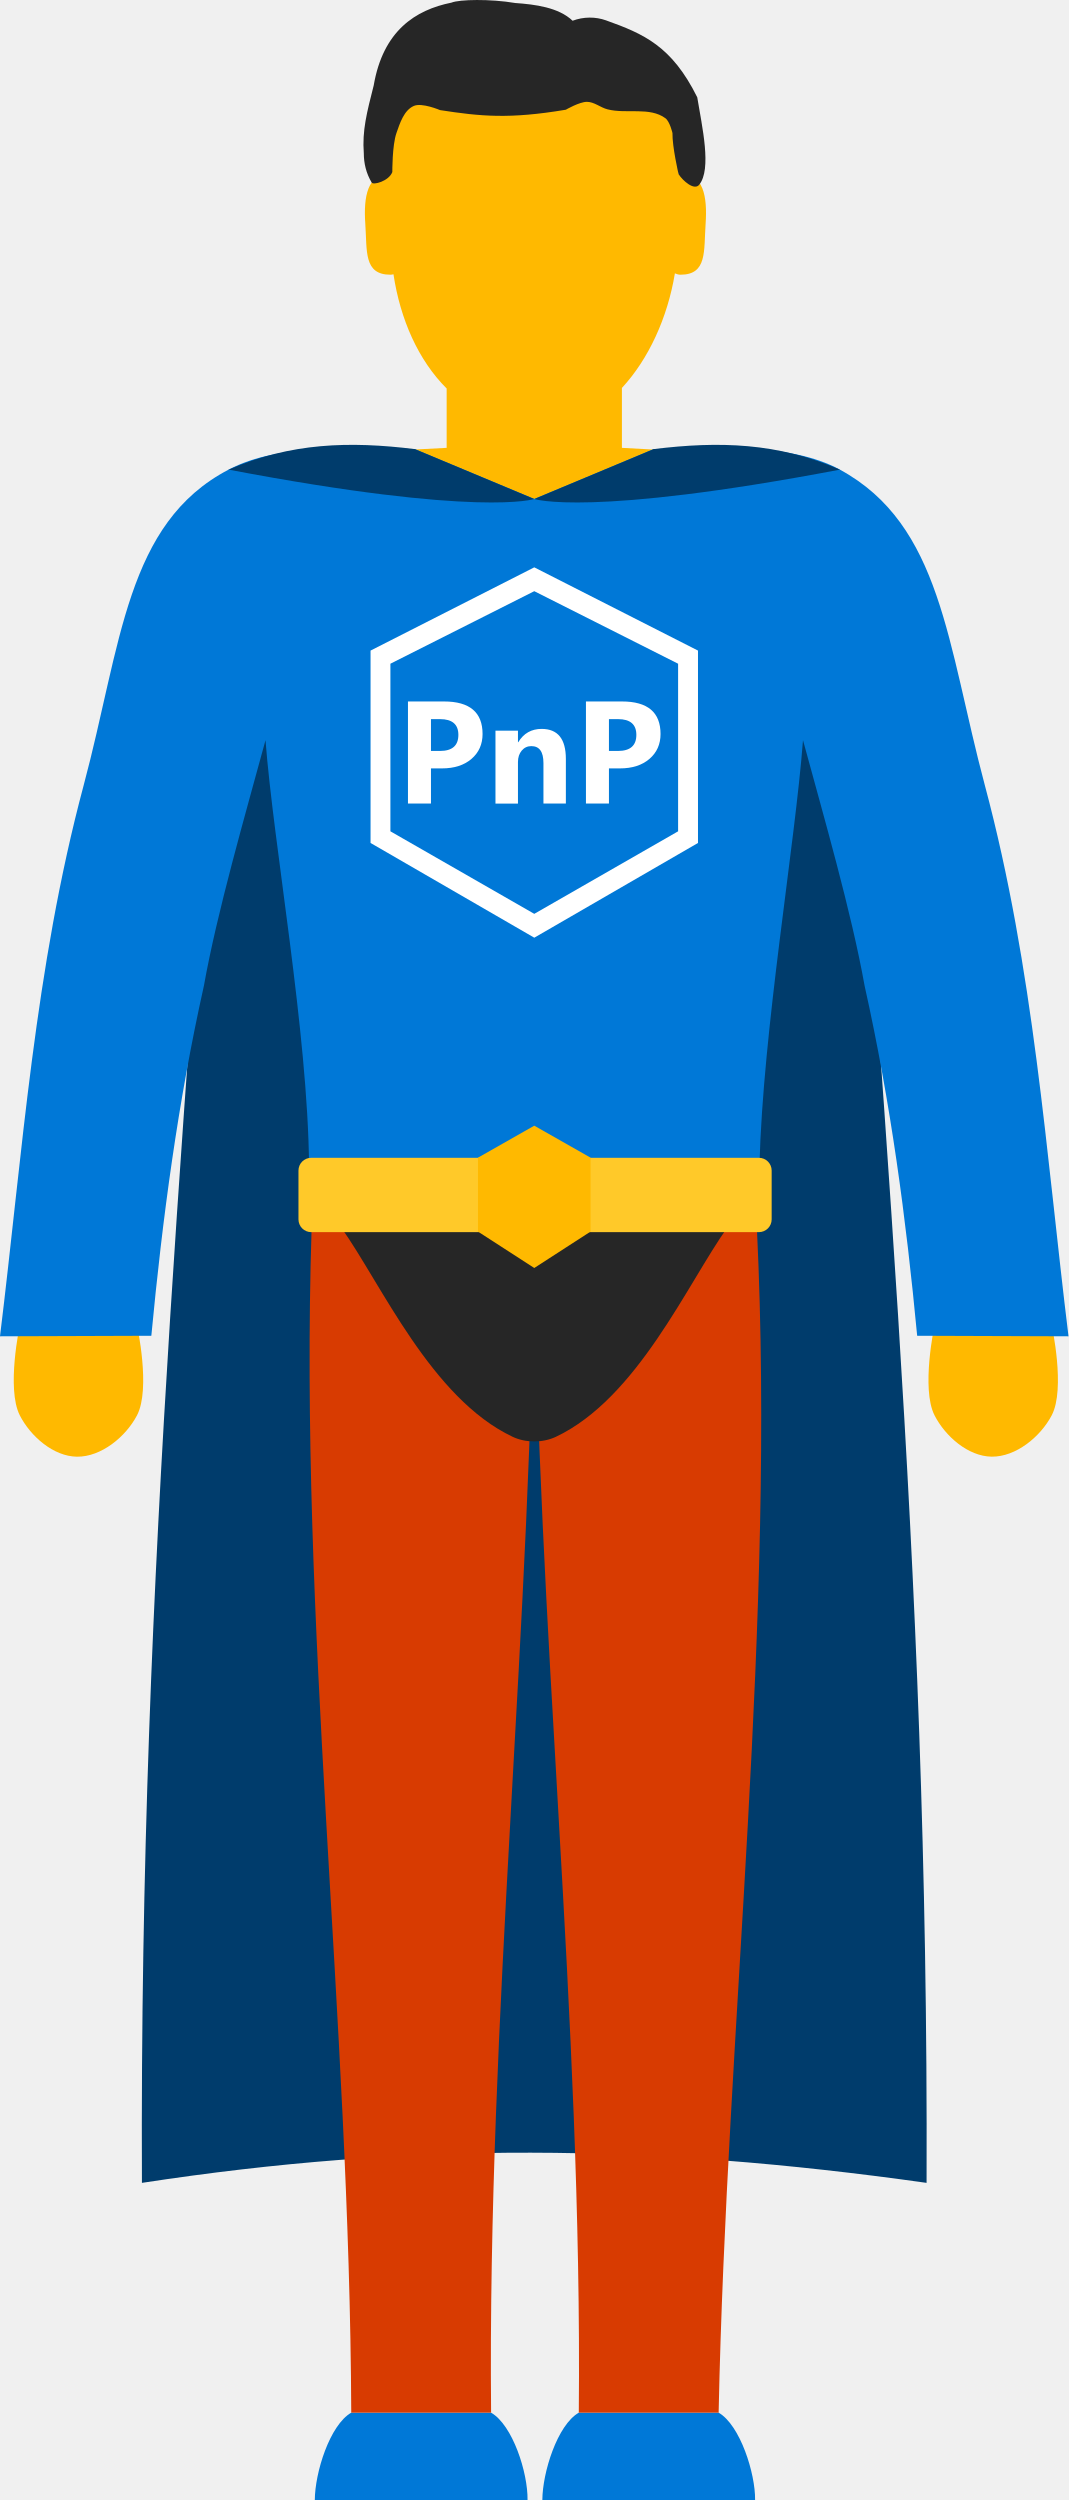
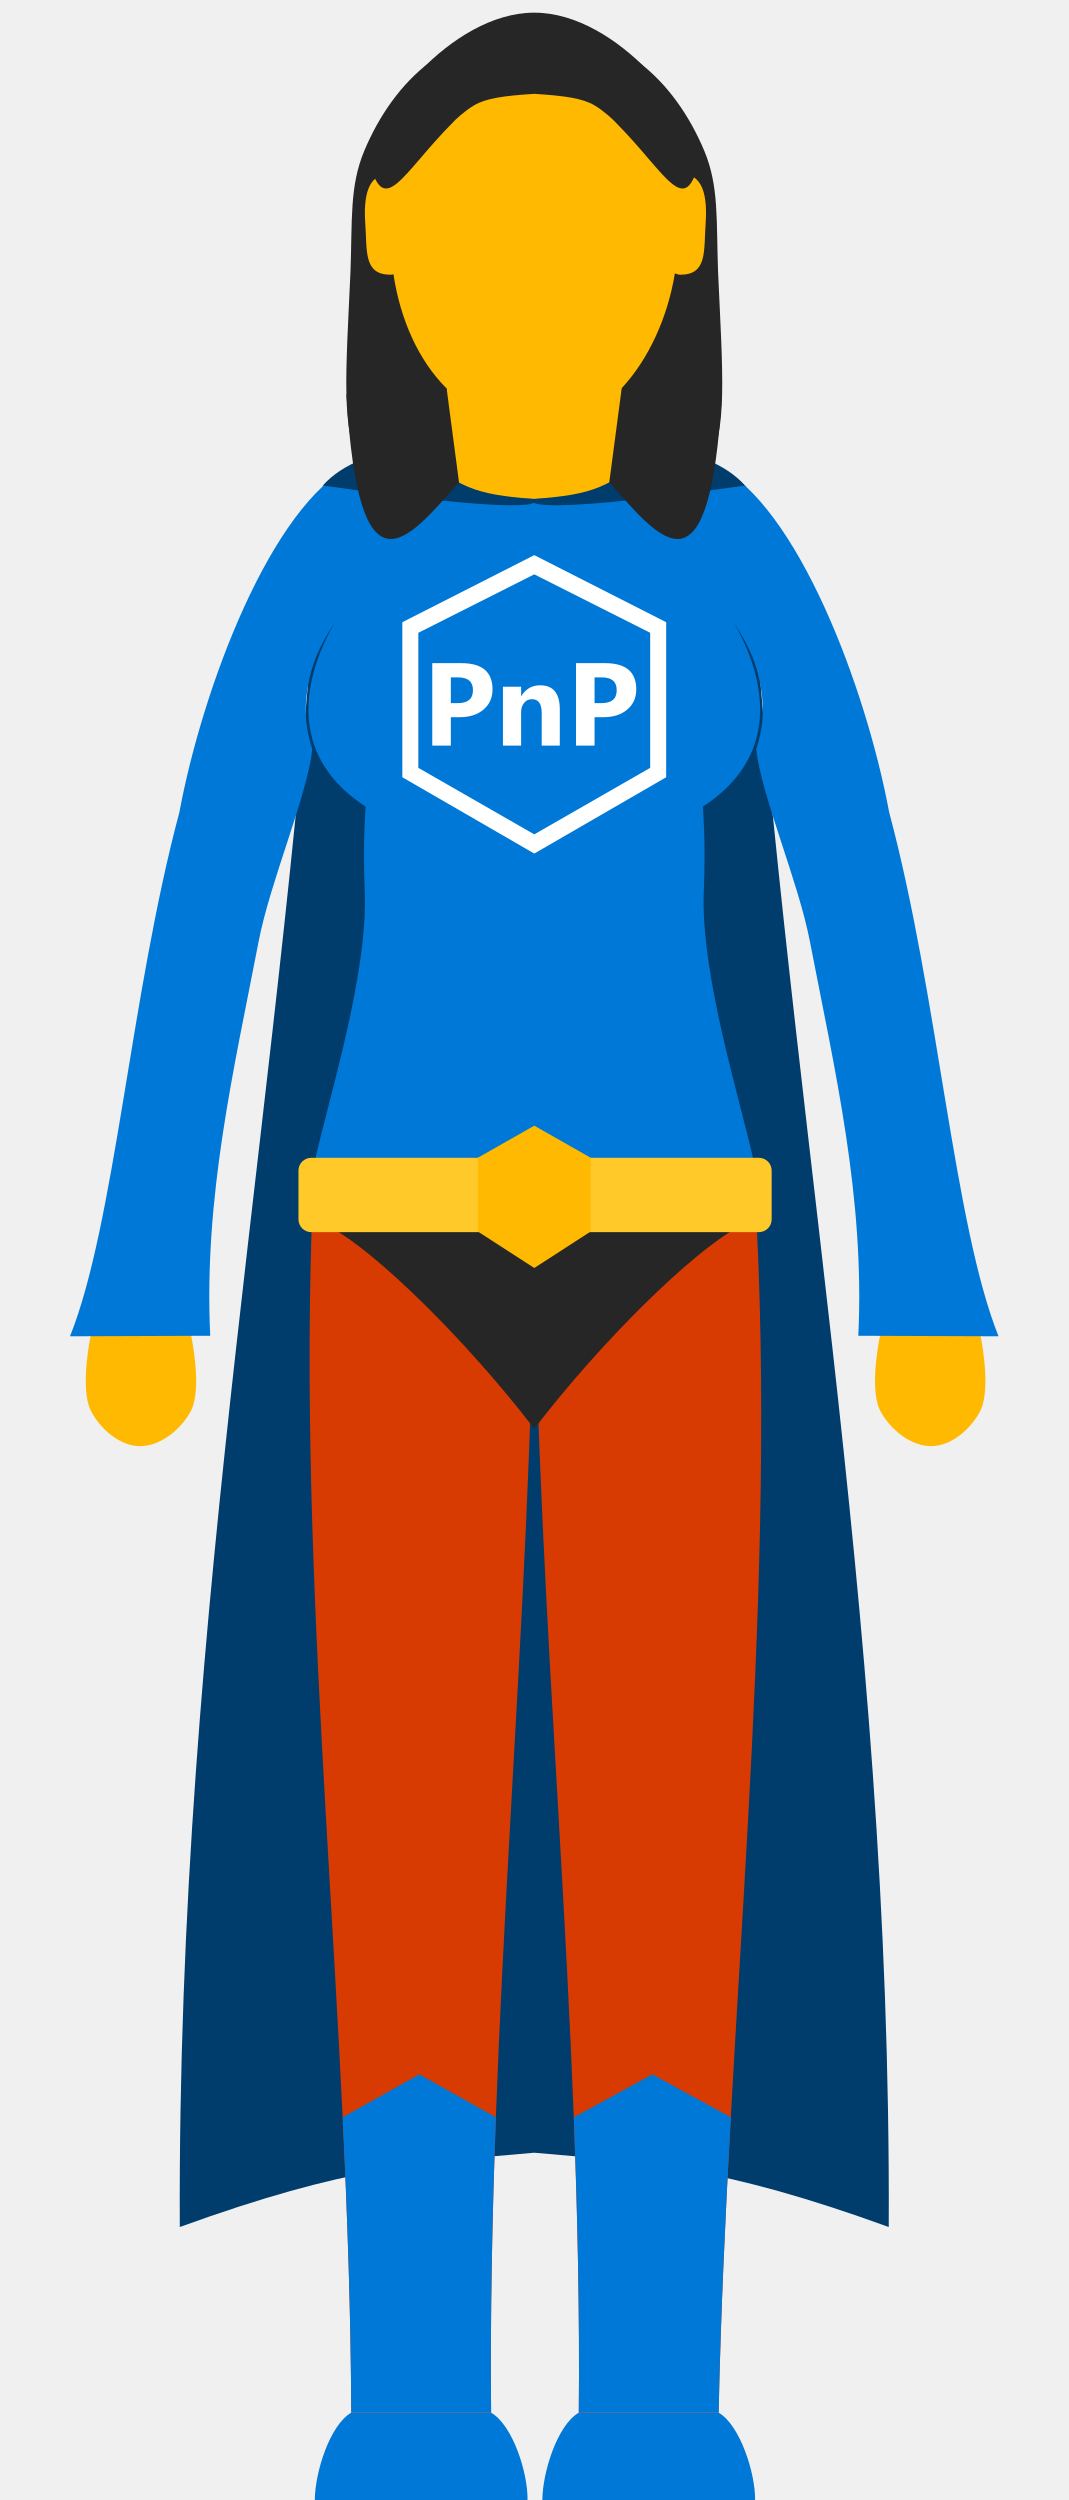
<svg xmlns="http://www.w3.org/2000/svg" xmlns:ns1="http://www.openswatchbook.org/uri/2009/osb" width="67.223mm" height="157.28mm" viewBox="0 0 67.223 157.28" version="1.1" id="svg8">
  <defs id="defs2">
    <linearGradient id="linearGradient4571" ns1:paint="solid">
      <stop style="stop-color:#0072c6;stop-opacity:1;" offset="0" id="stop4569" />
    </linearGradient>
  </defs>
-   <g id="layer8" style="display:inline" transform="translate(-73.82805,-54.59436)">
+   <g id="layer8" style="display:none" transform="translate(-73.82805,-54.59436)">
    <path style="fill:#003c6c;fill-opacity:1;stroke:none;stroke-width:0.265;stroke-opacity:1" d="m 88.21,84.14 c 12.253,6.993 25.907,6.882 38.459,0 2.347,38.05 5.593,67.931 5.452,107.783 -17.513,-2.47 -32.418,-2.592 -49.364,0 -0.173,-39.718 3.106,-69.733 5.452,-107.783 z" id="rect4612" />
  </g>
-   <g id="layer2" transform="translate(-73.82805,-54.59436)">
-     <path style="fill:#ffb900;fill-opacity:1;stroke-width:0.265" d="m 75.075,137.969 h 7.371 c 0,0 0.88,3.997 0,5.67 -0.712,1.353 -2.251,2.617 -3.78,2.599 -1.477,-0.018 -2.919,-1.283 -3.591,-2.599 -0.86,-1.683 0,-5.67 0,-5.67 z" id="rect3747" />
-     <path id="path3751" d="m 132.622,137.967 h 7.371 c 0,0 0.88,3.997 0,5.67 -0.712,1.353 -2.251,2.617 -3.78,2.599 -1.477,-0.018 -2.919,-1.283 -3.591,-2.599 -0.86,-1.683 0,-5.67 0,-5.67 z" style="fill:#ffb900;fill-opacity:1;stroke-width:0.265" />
+   <g transform="translate(-73.82805,-54.59436)" style="display:inline" id="g989">
+     <path style="fill:#003c6c;fill-opacity:1;stroke:none;stroke-width:1;stroke-opacity:1" d="M 76.768,115.455 C 67.899,259.264 42.094,379.42 42.75,529.535 c 39.807,-14.442 57.151,-15.269 84.287,-17.668 27.136,2.399 44.481,3.226 84.287,17.668 0.656,-150.115 -25.149,-270.271 -34.018,-414.08 -23.288,13.29 -25.506,16 -50.27,15.871 -24.764,0.128 -26.981,-2.581 -50.27,-15.871 z" transform="matrix(0.2645833,0,0,0.2645833,73.82805,54.59436)" id="path987" />
+   </g>
+   <g id="layer17" style="display:none">
+     <g id="layer2" transform="translate(-73.82805,-54.59436)" style="display:inline">
+       <path style="fill:#ffb900;fill-opacity:1;stroke-width:0.265" d="m 75.075,137.969 h 7.371 c 0,0 0.88,3.997 0,5.67 -0.712,1.353 -2.251,2.617 -3.78,2.599 -1.477,-0.018 -2.919,-1.283 -3.591,-2.599 -0.86,-1.683 0,-5.67 0,-5.67 z" id="rect3747" />
+       <path id="path3751" d="m 132.622,137.967 h 7.371 c 0,0 0.88,3.997 0,5.67 -0.712,1.353 -2.251,2.617 -3.78,2.599 -1.477,-0.018 -2.919,-1.283 -3.591,-2.599 -0.86,-1.683 0,-5.67 0,-5.67 z" style="fill:#ffb900;fill-opacity:1;stroke-width:0.265" />
+     </g>
+     <g style="display:none" transform="translate(-73.82805,-54.59436)" id="g1468">
+       <path id="path1464" d="m 75.075,137.969 h 7.371 c 0,0 0.88,3.997 0,5.67 -0.712,1.353 -2.251,2.617 -3.78,2.599 -1.477,-0.018 -2.919,-1.283 -3.591,-2.599 -0.86,-1.683 0,-5.67 0,-5.67 z" style="fill:#fadcbc;fill-opacity:1;stroke-width:0.265" />
+       <path style="fill:#fadcbc;fill-opacity:1;stroke-width:0.265" d="m 132.622,137.967 h 7.371 c 0,0 0.88,3.997 0,5.67 -0.712,1.353 -2.251,2.617 -3.78,2.599 -1.477,-0.018 -2.919,-1.283 -3.591,-2.599 -0.86,-1.683 0,-5.67 0,-5.67 z" id="path1466" />
+     </g>
+     <g id="g1474" transform="translate(-73.82805,-54.59436)" style="display:none">
+       <path style="fill:#e0bb95;fill-opacity:1;stroke-width:0.265" d="m 75.075,137.969 h 7.371 c 0,0 0.88,3.997 0,5.67 -0.712,1.353 -2.251,2.617 -3.78,2.599 -1.477,-0.018 -2.919,-1.283 -3.591,-2.599 -0.86,-1.683 0,-5.67 0,-5.67 z" id="path1470" />
+       <path id="path1472" d="m 132.622,137.967 h 7.371 c 0,0 0.88,3.997 0,5.67 -0.712,1.353 -2.251,2.617 -3.78,2.599 -1.477,-0.018 -2.919,-1.283 -3.591,-2.599 -0.86,-1.683 0,-5.67 0,-5.67 z" style="fill:#e0bb95;fill-opacity:1;stroke-width:0.265" />
+     </g>
+     <g style="display:none" transform="translate(-73.82805,-54.59436)" id="g1480">
+       <path id="path1476" d="m 75.075,137.969 h 7.371 c 0,0 0.88,3.997 0,5.67 -0.712,1.353 -2.251,2.617 -3.78,2.599 -1.477,-0.018 -2.919,-1.283 -3.591,-2.599 -0.86,-1.683 0,-5.67 0,-5.67 z" style="fill:#bf8f68;fill-opacity:1;stroke-width:0.265" />
+       <path style="fill:#bf8f68;fill-opacity:1;stroke-width:0.265" d="m 132.622,137.967 h 7.371 c 0,0 0.88,3.997 0,5.67 -0.712,1.353 -2.251,2.617 -3.78,2.599 -1.477,-0.018 -2.919,-1.283 -3.591,-2.599 -0.86,-1.683 0,-5.67 0,-5.67 z" id="path1478" />
+     </g>
+     <g id="g1486" transform="translate(-73.82805,-54.59436)" style="display:none">
+       <path style="fill:#9b643d;fill-opacity:1;stroke-width:0.265" d="m 75.075,137.969 h 7.371 c 0,0 0.88,3.997 0,5.67 -0.712,1.353 -2.251,2.617 -3.78,2.599 -1.477,-0.018 -2.919,-1.283 -3.591,-2.599 -0.86,-1.683 0,-5.67 0,-5.67 z" id="path1482" />
+       <path id="path1484" d="m 132.622,137.967 h 7.371 c 0,0 0.88,3.997 0,5.67 -0.712,1.353 -2.251,2.617 -3.78,2.599 -1.477,-0.018 -2.919,-1.283 -3.591,-2.599 -0.86,-1.683 0,-5.67 0,-5.67 z" style="fill:#9b643d;fill-opacity:1;stroke-width:0.265" />
+     </g>
+     <g style="display:none" transform="translate(-73.82805,-54.59436)" id="g1492">
+       <path id="path1488" d="m 75.075,137.969 h 7.371 c 0,0 0.88,3.997 0,5.67 -0.712,1.353 -2.251,2.617 -3.78,2.599 -1.477,-0.018 -2.919,-1.283 -3.591,-2.599 -0.86,-1.683 0,-5.67 0,-5.67 z" style="fill:#594539;fill-opacity:1;stroke-width:0.265" />
+       <path style="fill:#594539;fill-opacity:1;stroke-width:0.265" d="m 132.622,137.967 h 7.371 c 0,0 0.88,3.997 0,5.67 -0.712,1.353 -2.251,2.617 -3.78,2.599 -1.477,-0.018 -2.919,-1.283 -3.591,-2.599 -0.86,-1.683 0,-5.67 0,-5.67 z" id="path1490" />
+     </g>
+   </g>
+   <g id="layer16" style="display:inline">
+     <g transform="translate(-73.82805,-54.59436)" id="g1105" style="display:inline">
+       <path id="path1101" d="m 79.55,138.525 h 6.285 c 0,0 0.75,3.408 0,4.834 -0.607,1.154 -1.919,2.232 -3.223,2.216 -1.26,-0.015 -2.489,-1.094 -3.062,-2.216 -0.733,-1.435 0,-4.834 0,-4.834 z" style="fill:#ffb900;fill-opacity:1;stroke-width:0.226" />
+       <path id="path1101-7" d="m 135.496,138.525 h -6.285 c 0,0 -0.75,3.408 0,4.834 0.607,1.154 1.919,2.232 3.223,2.216 1.26,-0.015 2.489,-1.094 3.062,-2.216 0.733,-1.435 0,-4.834 0,-4.834 z" style="fill:#ffb900;fill-opacity:1;stroke-width:0.226" />
+     </g>
+     <g id="g1434" transform="translate(-73.82805,-54.59436)" style="display:none">
+       <path style="fill:#fadcbc;fill-opacity:1;stroke-width:0.226" d="m 79.55,138.525 h 6.285 c 0,0 0.75,3.408 0,4.834 -0.607,1.154 -1.919,2.232 -3.223,2.216 -1.26,-0.015 -2.489,-1.094 -3.062,-2.216 -0.733,-1.435 0,-4.834 0,-4.834 z" id="path1430" />
+       <path style="fill:#fadcbc;fill-opacity:1;stroke-width:0.226" d="m 135.496,138.525 h -6.285 c 0,0 -0.75,3.408 0,4.834 0.607,1.154 1.919,2.232 3.223,2.216 1.26,-0.015 2.489,-1.094 3.062,-2.216 0.733,-1.435 0,-4.834 0,-4.834 z" id="path1432" />
+     </g>
+     <g transform="translate(-73.82805,-54.59436)" id="g1440" style="display:none">
+       <path id="path1436" d="m 79.55,138.525 h 6.285 c 0,0 0.75,3.408 0,4.834 -0.607,1.154 -1.919,2.232 -3.223,2.216 -1.26,-0.015 -2.489,-1.094 -3.062,-2.216 -0.733,-1.435 0,-4.834 0,-4.834 z" style="fill:#e0bb95;fill-opacity:1;stroke-width:0.226" />
+       <path id="path1438" d="m 135.496,138.525 h -6.285 c 0,0 -0.75,3.408 0,4.834 0.607,1.154 1.919,2.232 3.223,2.216 1.26,-0.015 2.489,-1.094 3.062,-2.216 0.733,-1.435 0,-4.834 0,-4.834 z" style="fill:#e0bb95;fill-opacity:1;stroke-width:0.226" />
+     </g>
+     <g id="g1446" transform="translate(-73.82805,-54.59436)" style="display:none">
+       <path style="fill:#bf8f68;fill-opacity:1;stroke-width:0.226" d="m 79.55,138.525 h 6.285 c 0,0 0.75,3.408 0,4.834 -0.607,1.154 -1.919,2.232 -3.223,2.216 -1.26,-0.015 -2.489,-1.094 -3.062,-2.216 -0.733,-1.435 0,-4.834 0,-4.834 z" id="path1442" />
+       <path style="fill:#bf8f68;fill-opacity:1;stroke-width:0.226" d="m 135.496,138.525 h -6.285 c 0,0 -0.75,3.408 0,4.834 0.607,1.154 1.919,2.232 3.223,2.216 1.26,-0.015 2.489,-1.094 3.062,-2.216 0.733,-1.435 0,-4.834 0,-4.834 z" id="path1444" />
+     </g>
+     <g transform="translate(-73.82805,-54.59436)" id="g1452" style="display:none">
+       <path id="path1448" d="m 79.55,138.525 h 6.285 c 0,0 0.75,3.408 0,4.834 -0.607,1.154 -1.919,2.232 -3.223,2.216 -1.26,-0.015 -2.489,-1.094 -3.062,-2.216 -0.733,-1.435 0,-4.834 0,-4.834 z" style="fill:#9b643d;fill-opacity:1;stroke-width:0.226" />
+       <path id="path1450" d="m 135.496,138.525 h -6.285 c 0,0 -0.75,3.408 0,4.834 0.607,1.154 1.919,2.232 3.223,2.216 1.26,-0.015 2.489,-1.094 3.062,-2.216 0.733,-1.435 0,-4.834 0,-4.834 z" style="fill:#9b643d;fill-opacity:1;stroke-width:0.226" />
+     </g>
+     <g id="g1458" transform="translate(-73.82805,-54.59436)" style="display:none">
+       <path style="fill:#594539;fill-opacity:1;stroke-width:0.226" d="m 79.55,138.525 h 6.285 c 0,0 0.75,3.408 0,4.834 -0.607,1.154 -1.919,2.232 -3.223,2.216 -1.26,-0.015 -2.489,-1.094 -3.062,-2.216 -0.733,-1.435 0,-4.834 0,-4.834 z" id="path1454" />
+       <path style="fill:#594539;fill-opacity:1;stroke-width:0.226" d="m 135.496,138.525 h -6.285 c 0,0 -0.75,3.408 0,4.834 0.607,1.154 1.919,2.232 3.223,2.216 1.26,-0.015 2.489,-1.094 3.062,-2.216 0.733,-1.435 0,-4.834 0,-4.834 z" id="path1456" />
+     </g>
  </g>
  <g id="layer7" transform="translate(-73.82805,-54.59436)">
    <path style="fill:#0078d7;fill-opacity:1;stroke:none;stroke-width:0.175;stroke-opacity:1" d="m 110.241,206.38 c -1.352,0.779 -2.283,3.763 -2.293,5.494 h 6.692 6.692 c 0.024,-1.664 -0.941,-4.715 -2.293,-5.494 h -4.399 z" id="rect4603" />
    <path id="path4609" d="m 95.926,206.38 c -1.352,0.779 -2.283,3.763 -2.293,5.494 h 6.692 6.692 c 0.024,-1.731 -0.941,-4.715 -2.293,-5.494 h -4.399 z" style="fill:#0078d7;fill-opacity:1;stroke:none;stroke-width:0.175;stroke-opacity:1" />
  </g>
  <g id="layer5" style="display:inline" transform="translate(-73.82805,-54.59436)">
    <path style="fill:#d83b01;fill-opacity:1;stroke:none;stroke-width:0.625;stroke-opacity:1" d="m 93.431,131.919 c -0.79,24.687 2.395,49.618 2.495,74.461 h 8.798 c -0.238,-25.009 2.575,-49.735 2.715,-74.461 z m 14.008,0 c 0.14,24.726 3.039,49.546 2.802,74.461 h 8.798 c 0.501,-24.309 3.6,-49.707 2.409,-74.461 z" id="rect4583" />
  </g>
-   <g id="layer6" style="display:inline" transform="translate(-73.82805,-54.59436)">
+   <g transform="translate(-73.82805,-54.59436)" style="display:inline" id="g1002">
+     <path style="fill:#0078d7;fill-opacity:1;stroke:none;stroke-width:2.364;stroke-opacity:1" d="m 81.477,503.443 c 1.129,23.42 1.949,46.836 2.043,70.234 h 33.254 c -0.223,-23.473 0.265,-46.877 1.133,-70.234 l -18.215,-10.204 z m 54.959,0 c 0.901,23.39 1.411,46.8 1.188,70.234 h 33.254 c 0.477,-23.184 1.583,-46.631 2.893,-70.234 l -18.667,-10.204 z" transform="matrix(0.2645833,0,0,0.2645833,73.82805,54.59436)" id="path1000" />
+   </g>
+   <g id="layer6" style="display:none" transform="translate(-73.82805,-54.59436)">
    <path style="fill:#262626;fill-opacity:1;stroke:none;stroke-width:1.103;stroke-opacity:1" d="m 360.146,498.197 c 9.554,13.438 21.396,40.604 40.785,49.785 3.097,1.467 7.184,1.467 10.281,0 19.389,-9.181 31.231,-36.347 40.785,-49.785 h -45.926 z" transform="scale(0.2645833)" id="rect4592" />
  </g>
-   <g id="layer11" style="display:inline" transform="translate(-73.82805,-54.59436)">
-     <path style="fill:#ffb900;fill-opacity:1;stroke:none;stroke-width:0.269;stroke-opacity:1" d="m 107.442,57.98 c -8.009,0 -9.011,3.156 -9.08,7.551 -1.407,-0.005 -1.673,1.412 -1.552,3.149 0.118,1.706 -0.112,3.197 1.579,3.197 0.063,0 0.127,-0.011 0.193,-0.028 0.427,2.837 1.565,5.411 3.346,7.187 v 3.733 l -1.997,0.105 c -1.056,0.056 6.536,3.539 7.501,3.507 0.965,-0.032 8.58,-3.444 7.514,-3.503 l -1.992,-0.109 v -3.769 c 1.674,-1.806 2.871,-4.41 3.333,-7.207 0.121,0.053 0.24,0.084 0.353,0.084 1.691,0 1.461,-1.492 1.579,-3.197 0.121,-1.749 -0.147,-3.174 -1.579,-3.15 -0.04,7.94e-4 -0.082,0.008 -0.123,0.015 -0.082,-4.403 -1.108,-7.566 -9.073,-7.566 z" id="path4629" />
+   <g transform="translate(-73.82805,-54.59436)" style="display:inline" id="g915">
+     <path style="fill:#262626;fill-opacity:1;stroke:none;stroke-width:1.103;stroke-opacity:1" d="m 127.037,291.855 -48.225,0.088 c 10.854,5.996 32.031,26.695 48.225,47.775 16.194,-21.081 37.37,-41.78 48.225,-47.775 z" transform="matrix(0.2645833,0,0,0.2645833,73.82805,54.59436)" id="path913" />
  </g>
-   <g id="layer3" style="display:inline" transform="translate(-73.82805,-54.59436)">
+   <g style="display:inline" transform="translate(-73.82805,-54.59436)" id="g1276">
+     <path id="path1272" d="m 107.44,56.979 -0.198,27.576 C 94.47,87.192 95.317,84.247 95.878,71.671 c 0.117,-3.248 -0.062,-5.364 0.865,-7.583 1.839,-4.402 5.625,-8.123 10.697,-7.109 z" style="fill:#262626;fill-opacity:1;stroke:none;stroke-width:0.099;stroke-miterlimit:4;stroke-dasharray:none;stroke-opacity:1" />
+     <path id="path1274" d="m 107.44,56.979 0.198,27.576 c 12.771,2.637 11.925,-0.308 11.364,-12.885 -0.117,-3.248 0.062,-5.364 -0.865,-7.583 -1.839,-4.402 -5.625,-8.123 -10.697,-7.109 z" style="display:inline;fill:#262626;fill-opacity:1;stroke:none;stroke-width:0.099;stroke-miterlimit:4;stroke-dasharray:none;stroke-opacity:1" />
+   </g>
+   <g style="display:none" transform="translate(-73.82805,-54.59436)" id="g1171">
+     <path id="path1167" d="m 107.44,56.979 v 34.257 c -0.121,0.007 -0.242,0.011 -0.363,0.013 -4.556,7.5e-5 -9.101,-3.355 -9.101,-7.912 0.004,-2.017 1.737,-4.862 3.078,-6.368 -2.345,-1.241 -3.195,-4.742 -3.446,-5.719 0,0 -1.792,-4.943 -0.865,-7.162 1.839,-4.402 5.625,-8.123 10.697,-7.109 z" style="fill:#262626;fill-opacity:1;stroke:none;stroke-width:0.099;stroke-miterlimit:4;stroke-dasharray:none;stroke-opacity:1" />
+     <path id="path1169" d="M 107.44,56.979 V 91.236 c 0.121,0.007 0.242,0.011 0.363,0.013 4.556,8e-5 9.101,-3.355 9.101,-7.912 -0.004,-2.017 -1.737,-4.862 -3.078,-6.368 2.345,-1.241 3.195,-4.742 3.446,-5.719 0,0 1.792,-4.943 0.865,-7.162 -1.839,-4.402 -5.625,-8.123 -10.697,-7.109 z" style="display:inline;fill:#262626;fill-opacity:1;stroke:none;stroke-width:0.099;stroke-miterlimit:4;stroke-dasharray:none;stroke-opacity:1" />
+   </g>
+   <g id="layer1">
+     <g id="layer11" style="display:inline" transform="translate(-73.82805,-54.59436)">
+       <path style="fill:#ffb900;fill-opacity:1;stroke:none;stroke-width:0.269;stroke-opacity:1" d="m 107.442,57.98 c -8.009,0 -9.011,3.156 -9.08,7.551 -1.407,-0.005 -1.673,1.412 -1.552,3.149 0.118,1.706 -0.112,3.197 1.579,3.197 0.063,0 0.127,-0.011 0.193,-0.028 0.427,2.837 1.565,5.411 3.346,7.187 v 3.733 l -1.997,0.105 c -1.056,0.056 6.536,5.039 7.501,5.007 0.965,-0.032 8.58,-4.944 7.514,-5.003 l -1.992,-0.109 v -3.769 c 1.674,-1.806 2.871,-4.41 3.333,-7.207 0.121,0.053 0.24,0.084 0.353,0.084 1.691,0 1.461,-1.492 1.579,-3.197 0.121,-1.749 -0.147,-3.174 -1.579,-3.15 -0.04,7.94e-4 -0.082,0.008 -0.123,0.015 -0.082,-4.403 -1.108,-7.566 -9.073,-7.566 z" id="path4629" />
+     </g>
+     <g transform="translate(-73.82805,-54.59436)" style="display:none" id="g1353">
+       <path id="path1351" d="m 107.442,57.98 c -8.009,0 -9.011,3.156 -9.08,7.551 -1.407,-0.005 -1.673,1.412 -1.552,3.149 0.118,1.706 -0.112,3.197 1.579,3.197 0.063,0 0.127,-0.011 0.193,-0.028 0.427,2.837 1.565,5.411 3.346,7.187 v 3.733 l -1.997,0.105 c -1.056,0.056 6.536,5.039 7.501,5.007 0.965,-0.032 8.58,-4.944 7.514,-5.003 l -1.992,-0.109 v -3.769 c 1.674,-1.806 2.871,-4.41 3.333,-7.207 0.121,0.053 0.24,0.084 0.353,0.084 1.691,0 1.461,-1.492 1.579,-3.197 0.121,-1.749 -0.147,-3.174 -1.579,-3.15 -0.04,7.94e-4 -0.082,0.008 -0.123,0.015 -0.082,-4.403 -1.108,-7.566 -9.073,-7.566 z" style="fill:#fadcbc;fill-opacity:1;stroke:none;stroke-width:0.269;stroke-opacity:1" />
+     </g>
+     <g id="g1368" style="display:none" transform="translate(-73.82805,-54.59436)">
+       <path style="fill:#e0bb95;fill-opacity:1;stroke:none;stroke-width:0.269;stroke-opacity:1" d="m 107.442,57.98 c -8.009,0 -9.011,3.156 -9.08,7.551 -1.407,-0.005 -1.673,1.412 -1.552,3.149 0.118,1.706 -0.112,3.197 1.579,3.197 0.063,0 0.127,-0.011 0.193,-0.028 0.427,2.837 1.565,5.411 3.346,7.187 v 3.733 l -1.997,0.105 c -1.056,0.056 6.536,5.039 7.501,5.007 0.965,-0.032 8.58,-4.944 7.514,-5.003 l -1.992,-0.109 v -3.769 c 1.674,-1.806 2.871,-4.41 3.333,-7.207 0.121,0.053 0.24,0.084 0.353,0.084 1.691,0 1.461,-1.492 1.579,-3.197 0.121,-1.749 -0.147,-3.174 -1.579,-3.15 -0.04,7.94e-4 -0.082,0.008 -0.123,0.015 -0.082,-4.403 -1.108,-7.566 -9.073,-7.566 z" id="path1366" />
+     </g>
+     <g transform="translate(-73.82805,-54.59436)" style="display:none" id="g1383">
+       <path id="path1381" d="m 107.442,57.98 c -8.009,0 -9.011,3.156 -9.08,7.551 -1.407,-0.005 -1.673,1.412 -1.552,3.149 0.118,1.706 -0.112,3.197 1.579,3.197 0.063,0 0.127,-0.011 0.193,-0.028 0.427,2.837 1.565,5.411 3.346,7.187 v 3.733 l -1.997,0.105 c -1.056,0.056 6.536,5.039 7.501,5.007 0.965,-0.032 8.58,-4.944 7.514,-5.003 l -1.992,-0.109 v -3.769 c 1.674,-1.806 2.871,-4.41 3.333,-7.207 0.121,0.053 0.24,0.084 0.353,0.084 1.691,0 1.461,-1.492 1.579,-3.197 0.121,-1.749 -0.147,-3.174 -1.579,-3.15 -0.04,7.94e-4 -0.082,0.008 -0.123,0.015 -0.082,-4.403 -1.108,-7.566 -9.073,-7.566 z" style="fill:#bf8f68;fill-opacity:1;stroke:none;stroke-width:0.269;stroke-opacity:1" />
+     </g>
+     <g id="g1398" style="display:none" transform="translate(-73.82805,-54.59436)">
+       <path style="fill:#9b643d;fill-opacity:1;stroke:none;stroke-width:0.269;stroke-opacity:1" d="m 107.442,57.98 c -8.009,0 -9.011,3.156 -9.08,7.551 -1.407,-0.005 -1.673,1.412 -1.552,3.149 0.118,1.706 -0.112,3.197 1.579,3.197 0.063,0 0.127,-0.011 0.193,-0.028 0.427,2.837 1.565,5.411 3.346,7.187 v 3.733 l -1.997,0.105 c -1.056,0.056 6.536,5.039 7.501,5.007 0.965,-0.032 8.58,-4.944 7.514,-5.003 l -1.992,-0.109 v -3.769 c 1.674,-1.806 2.871,-4.41 3.333,-7.207 0.121,0.053 0.24,0.084 0.353,0.084 1.691,0 1.461,-1.492 1.579,-3.197 0.121,-1.749 -0.147,-3.174 -1.579,-3.15 -0.04,7.94e-4 -0.082,0.008 -0.123,0.015 -0.082,-4.403 -1.108,-7.566 -9.073,-7.566 z" id="path1396" />
+     </g>
+     <g transform="translate(-73.82805,-54.59436)" style="display:none" id="g1413">
+       <path id="path1411" d="m 107.442,57.98 c -8.009,0 -9.011,3.156 -9.08,7.551 -1.407,-0.005 -1.673,1.412 -1.552,3.149 0.118,1.706 -0.112,3.197 1.579,3.197 0.063,0 0.127,-0.011 0.193,-0.028 0.427,2.837 1.565,5.411 3.346,7.187 v 3.733 l -1.997,0.105 c -1.056,0.056 6.536,5.039 7.501,5.007 0.965,-0.032 8.58,-4.944 7.514,-5.003 l -1.992,-0.109 v -3.769 c 1.674,-1.806 2.871,-4.41 3.333,-7.207 0.121,0.053 0.24,0.084 0.353,0.084 1.691,0 1.461,-1.492 1.579,-3.197 0.121,-1.749 -0.147,-3.174 -1.579,-3.15 -0.04,7.94e-4 -0.082,0.008 -0.123,0.015 -0.082,-4.403 -1.108,-7.566 -9.073,-7.566 z" style="fill:#594539;fill-opacity:1;stroke:none;stroke-width:0.269;stroke-opacity:1" />
+     </g>
+   </g>
+   <g id="layer3" style="display:none" transform="translate(-73.82805,-54.59436)">
    <path style="fill:#0078d7;fill-opacity:1;stroke:none;stroke-width:0.266px;stroke-linecap:butt;stroke-linejoin:miter;stroke-opacity:1" d="m 88.21,84.14 c -6.458,3.37 -6.747,10.988 -9.119,19.86 -3.091,11.555 -3.843,23.11 -5.263,34.664 l 9.521,-0.034 c 0.702,-7.407 1.67,-14.678 3.307,-22.017 0.824,-4.622 2.584,-10.696 3.876,-15.453 0.497,6.56 2.663,18.37 2.739,26.749 l 14.438,0.203 13.898,-0.203 c 0.218,-8.521 2.243,-20.189 2.739,-26.749 1.292,4.757 3.052,10.831 3.876,15.453 1.637,7.339 2.606,14.61 3.307,22.017 l 9.521,0.034 c -1.42,-11.555 -2.172,-23.11 -5.263,-34.664 -2.371,-8.872 -2.719,-16.38 -9.119,-19.86 -3.186,-1.732 -8.212,-1.402 -11.717,-1.292 l -7.512,3.139 -7.513,-3.139 c -3.906,0.091 -8.351,-0.465 -11.717,1.292 z" id="path3754" />
  </g>
-   <g id="layer13" style="display:inline" transform="translate(-73.82805,-54.59436)">
+   <g transform="translate(-73.82805,-54.59436)" style="display:inline" id="g3736">
+     <path style="fill:#0078d7;fill-opacity:1;stroke:none;stroke-width:1.006px;stroke-linecap:butt;stroke-linejoin:miter;stroke-opacity:1" d="m 98.643,106.787 c -9.562,0.438 -12.426,2.591 -14.699,3.709 -19.491,9.584 -35.803,53.132 -41.291,82.639 -11.682,43.671 -15.334,97.907 -26.006,124.607 l 33.34,-0.127 c -1.591,-32.943 5.649,-63.368 11.5,-93.713 2.784,-14.436 11.486,-34.443 12.785,-45.717 -1.462,-4.466 -2.093,-8.986 -1.094,-14.814 0.887,-5.175 2.436,-9.195 6.457,-15.43 -4.922,8.487 -14.273,29.831 7.314,43.865 0,0 -0.727,8.442 -0.223,19.988 0.882,20.183 -9.133,51.213 -11.988,64.924 l 52.299,1.129 52.299,-1.129 c -2.855,-13.71 -12.871,-44.741 -11.988,-64.924 0.505,-11.546 -0.223,-19.988 -0.223,-19.988 21.588,-14.034 12.236,-35.379 7.314,-43.865 4.021,6.234 5.57,10.255 6.457,15.43 0.999,5.828 0.368,10.349 -1.094,14.814 1.299,11.274 10.002,31.28 12.785,45.717 5.851,30.345 13.091,60.77 11.5,93.713 l 33.34,0.127 C 226.756,291.041 223.104,236.806 211.422,193.135 205.934,163.628 189.622,120.08 170.131,110.496 c -2.273,-1.118 -5.138,-3.271 -14.699,-3.709 -9.789,9.134 -15.279,11.396 -28.395,11.861 -13.115,-0.465 -18.605,-2.727 -28.395,-11.861 z" transform="matrix(0.2645833,0,0,0.2645833,73.82805,54.59436)" id="path3734" />
+   </g>
+   <g id="layer13" style="display:none" transform="translate(-73.82805,-54.59436)">
    <path style="display:inline;fill:#003c6c;fill-opacity:1;stroke:none;stroke-width:0.18;stroke-opacity:1" d="m 114.952,82.848 c 4.106,-0.505 7.811,-0.408 11.717,1.292 -15.817,3.005 -19.229,1.847 -19.229,1.847 z" id="rect853" />
    <path id="path858" d="m 99.927,82.848 c -4.106,-0.505 -7.811,-0.408 -11.717,1.292 15.817,3.005 19.23,1.847 19.23,1.847 z" style="display:inline;fill:#003c6c;fill-opacity:1;stroke:none;stroke-width:0.18;stroke-opacity:1" />
  </g>
-   <g id="layer9" style="display:inline" transform="translate(-73.82805,-54.59436)">
+   <g transform="translate(-73.82805,-54.59436)" style="display:inline" id="g998">
+     <path style="display:inline;fill:#003c6c;fill-opacity:1;stroke:none;stroke-width:0.18;stroke-opacity:1" d="m 99.927,82.848 c -2.282,-0.014 -4.641,0.968 -5.788,2.293 15.209,2.163 13.3,0.845 13.3,0.845 -3.744,-0.274 -4.868,-0.713 -7.513,-3.139 z" id="path996" />
+     <path style="display:inline;fill:#003c6c;fill-opacity:1;stroke:none;stroke-width:0.18;stroke-opacity:1" d="m 114.907,82.848 c 2.282,-0.014 4.641,0.968 5.788,2.293 -15.209,2.163 -13.3,0.845 -13.3,0.845 3.744,-0.274 4.868,-0.713 7.513,-3.139 z" id="path996-1" />
+   </g>
+   <g id="g4590" transform="translate(-73.82805,-54.59436)" style="display:inline">
+     <path style="fill:#262626;fill-opacity:1;stroke:none;stroke-width:0.373;stroke-miterlimit:4;stroke-dasharray:none;stroke-opacity:1" d="m 82.373,93.812 c 2.896,49.664 14.456,34.832 26.767,20.84 l -2.939,-22.271 z" transform="matrix(0.2645833,0,0,0.2645833,73.82805,54.59436)" id="rect4608" />
+     <path style="display:inline;fill:#262626;fill-opacity:1;stroke:none;stroke-width:0.099;stroke-miterlimit:4;stroke-dasharray:none;stroke-opacity:1" d="m 119.242,79.416 c -0.766,13.14 -3.825,9.216 -7.082,5.514 l 0.778,-5.892 z" id="rect4608-7" />
+   </g>
+   <g id="layer9" style="display:none" transform="translate(-73.82805,-54.59436)">
    <g id="layer10" style="display:inline">
      <path id="path4616" d="M 107.44,90.287 97.14,95.524 V 107.627 l 10.301,5.96 10.299,-5.96 V 95.524 Z" style="display:inline;fill:#ffffff;fill-opacity:1;stroke:none;stroke-width:0.742;stroke-opacity:1" />
      <path style="display:inline;fill:#0078d7;fill-opacity:1;stroke:none;stroke-width:0.649;stroke-opacity:1" d="m 107.44,91.787 -9.051,4.563 V 106.894 l 9.051,5.192 9.049,-5.192 V 96.35 Z" id="path4619" />
    </g>
    <g id="layer15">
      <g aria-label="PnP" style="font-style:normal;font-weight:normal;font-size:10.583px;line-height:1.25;font-family:sans-serif;letter-spacing:0px;word-spacing:0px;display:inline;fill:#000000;fill-opacity:1;stroke:none;stroke-width:0.265" id="text872">
        <path d="m 100.941,102.935 v 2.212 h -1.447 v -6.422 h 2.266 q 2.427,0 2.427,2.047 0,0.967 -0.699,1.568 -0.694,0.596 -1.859,0.596 z m 0,-3.099 v 2.002 h 0.569 q 1.155,0 1.155,-1.012 0,-0.99 -1.155,-0.99 z" style="font-style:normal;font-variant:normal;font-weight:bold;font-stretch:normal;font-size:9.172px;font-family:'Segoe UI';-inkscape-font-specification:'Segoe UI Bold';fill:#ffffff;stroke-width:0.265" id="path876" />
        <path d="m 109.428,105.148 h -1.411 v -2.548 q 0,-1.066 -0.761,-1.066 -0.367,0 -0.605,0.282 -0.237,0.282 -0.237,0.717 v 2.616 h -1.415 v -4.586 h 1.415 v 0.726 h 0.018 q 0.506,-0.838 1.473,-0.838 1.523,0 1.523,1.89 z" style="font-style:normal;font-variant:normal;font-weight:bold;font-stretch:normal;font-size:9.172px;font-family:'Segoe UI';-inkscape-font-specification:'Segoe UI Bold';fill:#ffffff;stroke-width:0.265" id="path878" />
        <path d="m 112.138,102.935 v 2.212 h -1.447 v -6.422 h 2.266 q 2.427,0 2.427,2.047 0,0.967 -0.699,1.568 -0.694,0.596 -1.859,0.596 z m 0,-3.099 v 2.002 h 0.569 q 1.155,0 1.155,-1.012 0,-0.99 -1.155,-0.99 z" style="font-style:normal;font-variant:normal;font-weight:bold;font-stretch:normal;font-size:9.172px;font-family:'Segoe UI';-inkscape-font-specification:'Segoe UI Bold';fill:#ffffff;stroke-width:0.265" id="path880" />
      </g>
    </g>
    <g id="layer14" style="display:none">
      <text xml:space="preserve" style="font-style:normal;font-weight:normal;font-size:10.583px;line-height:1.25;font-family:sans-serif;letter-spacing:0px;word-spacing:0px;display:inline;fill:#000000;fill-opacity:1;stroke:none;stroke-width:0.265" x="98.76" y="105.148" id="text4626">
        <tspan id="tspan4624" x="98.76" y="105.148" style="font-style:normal;font-variant:normal;font-weight:bold;font-stretch:normal;font-size:9.172px;font-family:'Segoe UI';-inkscape-font-specification:'Segoe UI Bold';fill:#ffffff;stroke-width:0.265">PnP</tspan>
      </text>
    </g>
  </g>
+   <g transform="translate(-73.82805,-54.59436)" style="display:inline" id="g1229">
+     <g style="display:inline" id="g1211">
+       <path style="display:inline;fill:#ffffff;fill-opacity:1;stroke:none;stroke-width:0.598;stroke-opacity:1" d="m 107.44,89.519 -8.301,4.22 v 9.753 l 8.301,4.802 8.299,-4.802 v -9.753 z" id="path1207" />
+       <path id="path1209" d="m 107.44,90.728 -7.293,3.677 v 8.497 l 7.293,4.184 7.292,-4.184 v -8.497 z" style="display:inline;fill:#0078d7;fill-opacity:1;stroke:none;stroke-width:0.523;stroke-opacity:1" />
+     </g>
+     <g id="g1235" style="display:inline">
+       <g aria-label="PnP" style="font-style:normal;font-weight:normal;font-size:10.583px;line-height:1.25;font-family:sans-serif;letter-spacing:0px;word-spacing:0px;display:inline;fill:#000000;fill-opacity:1;stroke:none;stroke-width:0.265" id="text1233">
+         <path d="m 102.191,99.714 v 1.787 h -1.168 v -5.187 h 1.83 q 1.961,0 1.961,1.653 0,0.781 -0.564,1.266 -0.561,0.481 -1.501,0.481 z m 0,-2.503 v 1.617 h 0.459 q 0.933,0 0.933,-0.818 0,-0.799 -0.933,-0.799 z" style="font-style:normal;font-variant:normal;font-weight:bold;font-stretch:normal;font-size:7.408px;font-family:'Segoe UI';-inkscape-font-specification:'Segoe UI Bold';fill:#ffffff;stroke-width:0.265" id="path1240" />
+         <path d="m 109.046,101.501 h -1.139 v -2.058 q 0,-0.861 -0.615,-0.861 -0.297,0 -0.488,0.228 -0.192,0.228 -0.192,0.579 v 2.113 h -1.143 v -3.704 h 1.143 v 0.586 h 0.015 q 0.409,-0.676 1.19,-0.676 1.23,0 1.23,1.527 z" style="font-style:normal;font-variant:normal;font-weight:bold;font-stretch:normal;font-size:7.408px;font-family:'Segoe UI';-inkscape-font-specification:'Segoe UI Bold';fill:#ffffff;stroke-width:0.265" id="path1242" />
+         <path d="m 111.234,99.714 v 1.787 h -1.168 v -5.187 h 1.83 q 1.961,0 1.961,1.653 0,0.781 -0.564,1.266 -0.561,0.481 -1.501,0.481 z m 0,-2.503 v 1.617 h 0.459 q 0.933,0 0.933,-0.818 0,-0.799 -0.933,-0.799 z" style="font-style:normal;font-variant:normal;font-weight:bold;font-stretch:normal;font-size:7.408px;font-family:'Segoe UI';-inkscape-font-specification:'Segoe UI Bold';fill:#ffffff;stroke-width:0.265" id="path1244" />
+       </g>
+     </g>
+     <g style="display:none" id="g1227">
+       <text id="text1225" y="101.501" x="100.429" style="font-style:normal;font-weight:normal;font-size:10.583px;line-height:1.25;font-family:sans-serif;letter-spacing:0px;word-spacing:0px;display:inline;fill:#000000;fill-opacity:1;stroke:none;stroke-width:0.265" xml:space="preserve">
+         <tspan style="font-style:normal;font-variant:normal;font-weight:bold;font-stretch:normal;font-size:7.408px;font-family:'Segoe UI';-inkscape-font-specification:'Segoe UI Bold';fill:#ffffff;stroke-width:0.265" y="101.501" x="100.429" id="tspan1223">PnP</tspan>
+       </text>
+     </g>
+   </g>
  <g id="layer4" style="display:inline" transform="translate(-73.82805,-54.59436)">
    <rect style="fill:#ffc929;fill-opacity:1;stroke:none;stroke-width:0.259;stroke-opacity:1" id="rect4567" width="29.77" height="4.677" x="92.605" y="127.434" ry="0.803" />
    <path style="display:inline;fill:#ffb900;fill-opacity:1;stroke:none;stroke-width:0.27;stroke-opacity:1" d="m 107.44,125.413 -3.541,2.012 v 4.651 l 3.541,2.29 3.541,-2.29 v -4.651 z" id="rect4575" />
  </g>
-   <g id="layer12" transform="translate(-73.82805,-54.59436)">
+   <g id="layer12" transform="translate(-73.82805,-54.59436)" style="display:none">
    <path style="fill:#262626;fill-opacity:1;stroke:none;stroke-width:0.265px;stroke-linecap:butt;stroke-linejoin:miter;stroke-opacity:1" d="m 97.211,66.08 c 0.095,0.174 1.073,-0.08 1.299,-0.661 0,0 -0.012,-1.68 0.26,-2.457 0.222,-0.635 0.473,-1.425 1.087,-1.701 0.509,-0.229 1.654,0.26 1.654,0.26 2.543,0.394 4.355,0.575 7.914,-0.024 0,0 0.852,-0.494 1.323,-0.496 0.461,-0.002 0.853,0.358 1.299,0.472 1.191,0.305 2.66,-0.172 3.646,0.562 0.274,0.204 0.441,0.926 0.441,0.926 -0.016,0.874 0.382,2.585 0.382,2.585 0.268,0.425 0.986,1.053 1.296,0.676 0.808,-0.986 0.181,-3.67 -0.118,-5.504 -1.606,-3.244 -3.384,-3.997 -5.741,-4.843 -0.66,-0.237 -1.419,-0.233 -2.102,0.024 -0.882,-0.843 -2.369,-1.028 -3.605,-1.115 -1.583,-0.268 -3.52,-0.228 -4.016,-0.024 -2.268,0.457 -4.299,1.769 -4.89,5.202 -0.433,1.709 -0.734,2.851 -0.624,4.276 -1.1e-5,0.614 0.142,1.252 0.496,1.843 z" id="path4646" />
  </g>
+   <g style="display:inline" transform="translate(-73.82805,-54.59436)" id="g4586">
+     <path style="fill:#262626;fill-opacity:1;stroke:none;stroke-width:0.427;stroke-miterlimit:4;stroke-dasharray:none;stroke-opacity:1" d="M 127.037,3.012 C 107.023,3.011 87.75,28.351 87.748,38.064 c 3.464,14.262 7.696,3.386 19.871,-8.885 0.449,-0.571 2.902,-2.826 5.055,-4.105 2.88,-1.713 7.064,-2.294 14.363,-2.76 7.299,0.466 11.483,1.047 14.363,2.76 2.153,1.28 4.605,3.535 5.055,4.105 12.175,12.271 16.407,23.147 19.871,8.885 -0.002,-9.714 -19.275,-35.053 -39.289,-35.053 z" transform="matrix(0.2645833,0,0,0.2645833,73.82805,54.59436)" id="path906" />
+   </g>
+   <g id="g1255" transform="translate(-73.82805,-54.59436)" style="display:none">
+     <path style="display:inline;fill:#262626;fill-opacity:1;stroke:none;stroke-width:0.427;stroke-miterlimit:4;stroke-dasharray:none;stroke-opacity:1" d="M 127.037,3.012 C 107.023,3.011 87.75,28.351 87.748,38.064 c -3.4e-4,4.857 6.492,8.75 6.355,4.65 -0.023,-0.69 0.155,-1.624 0.508,-2.705 0.839,0.976 1.801,1.482 2.037,0.473 0.326,-1.393 1.074,-3.969 2.275,-6.764 0.576,1.478 1.279,2.506 1.82,1.707 0.88,-1.297 2.685,-3.897 5.092,-6.652 0.464,0.863 1.064,1.32 1.783,0.406 0.449,-0.571 1.55,-3.015 2.93,-5.105 2.073,-1.771 4.339,-3.303 6.703,-4.213 1.011,-0.308 2.064,-0.574 3.145,-0.809 0.245,-0.03 0.489,-0.057 0.734,-0.07 l -0.055,-0.078 c 1.883,-0.374 3.868,-0.634 5.961,-0.748 2.093,0.114 4.078,0.374 5.961,0.748 l -0.055,0.078 c 0.246,0.013 0.489,0.04 0.734,0.07 1.081,0.234 2.134,0.501 3.145,0.809 2.364,0.91 4.63,2.442 6.703,4.213 1.38,2.09 2.48,4.535 2.93,5.105 0.719,0.914 1.319,0.457 1.783,-0.406 2.406,2.756 4.212,5.355 5.092,6.652 0.542,0.799 1.244,-0.229 1.82,-1.707 1.202,2.794 1.949,5.37 2.275,6.764 0.236,1.01 1.199,0.503 2.037,-0.473 0.353,1.081 0.53,2.015 0.508,2.705 -0.137,4.099 6.356,0.207 6.355,-4.65 -0.002,-9.714 -19.275,-35.053 -39.289,-35.053 z" transform="matrix(0.2645833,0,0,0.2645833,73.82805,54.59436)" id="path1253" />
+   </g>
</svg>
